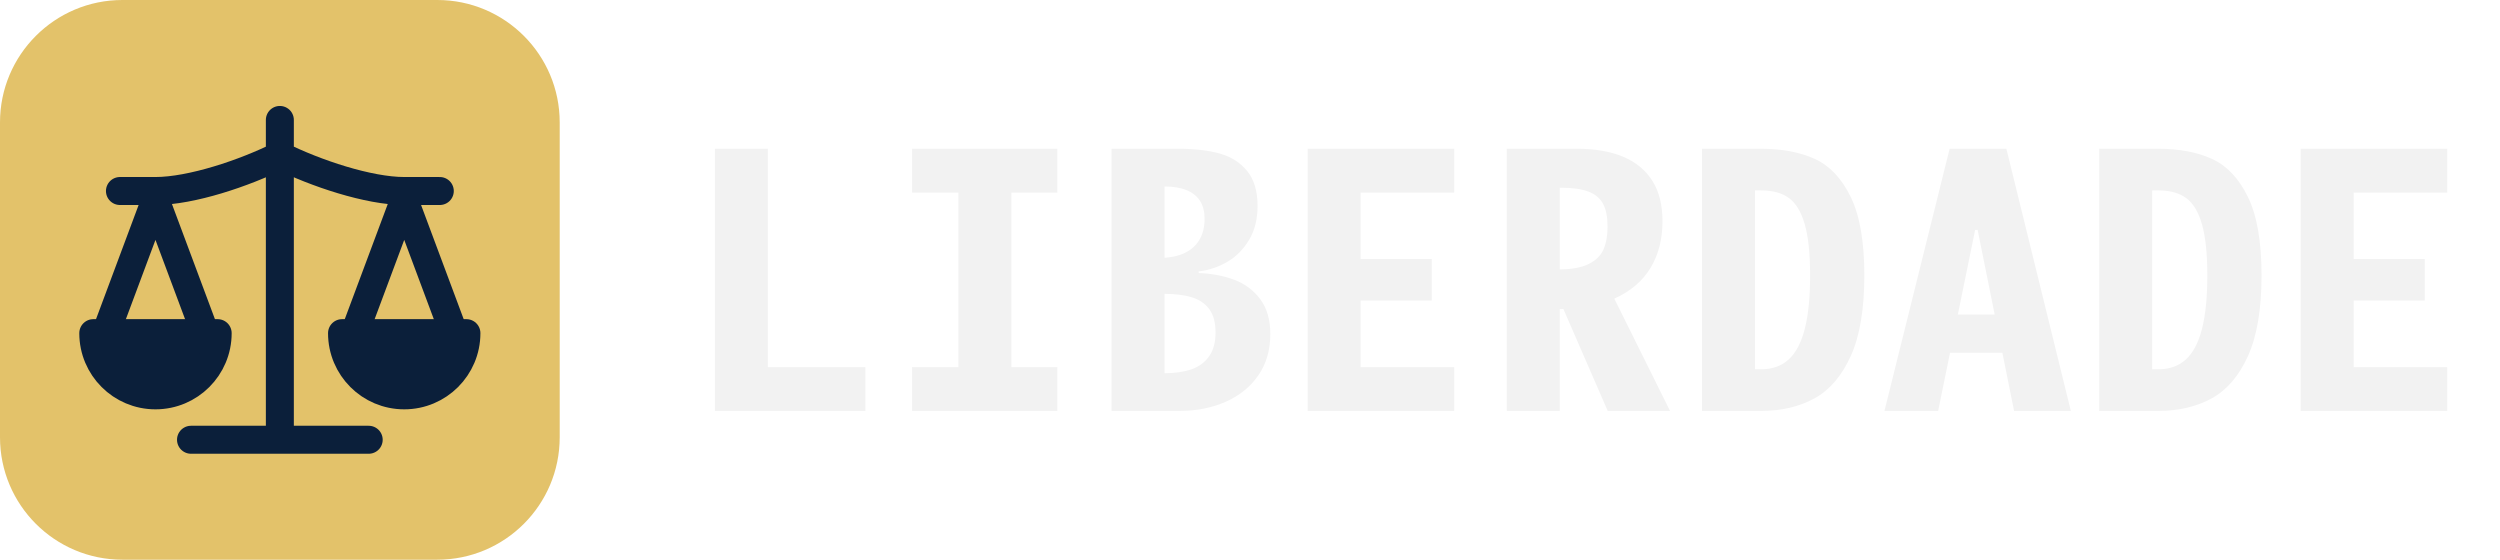
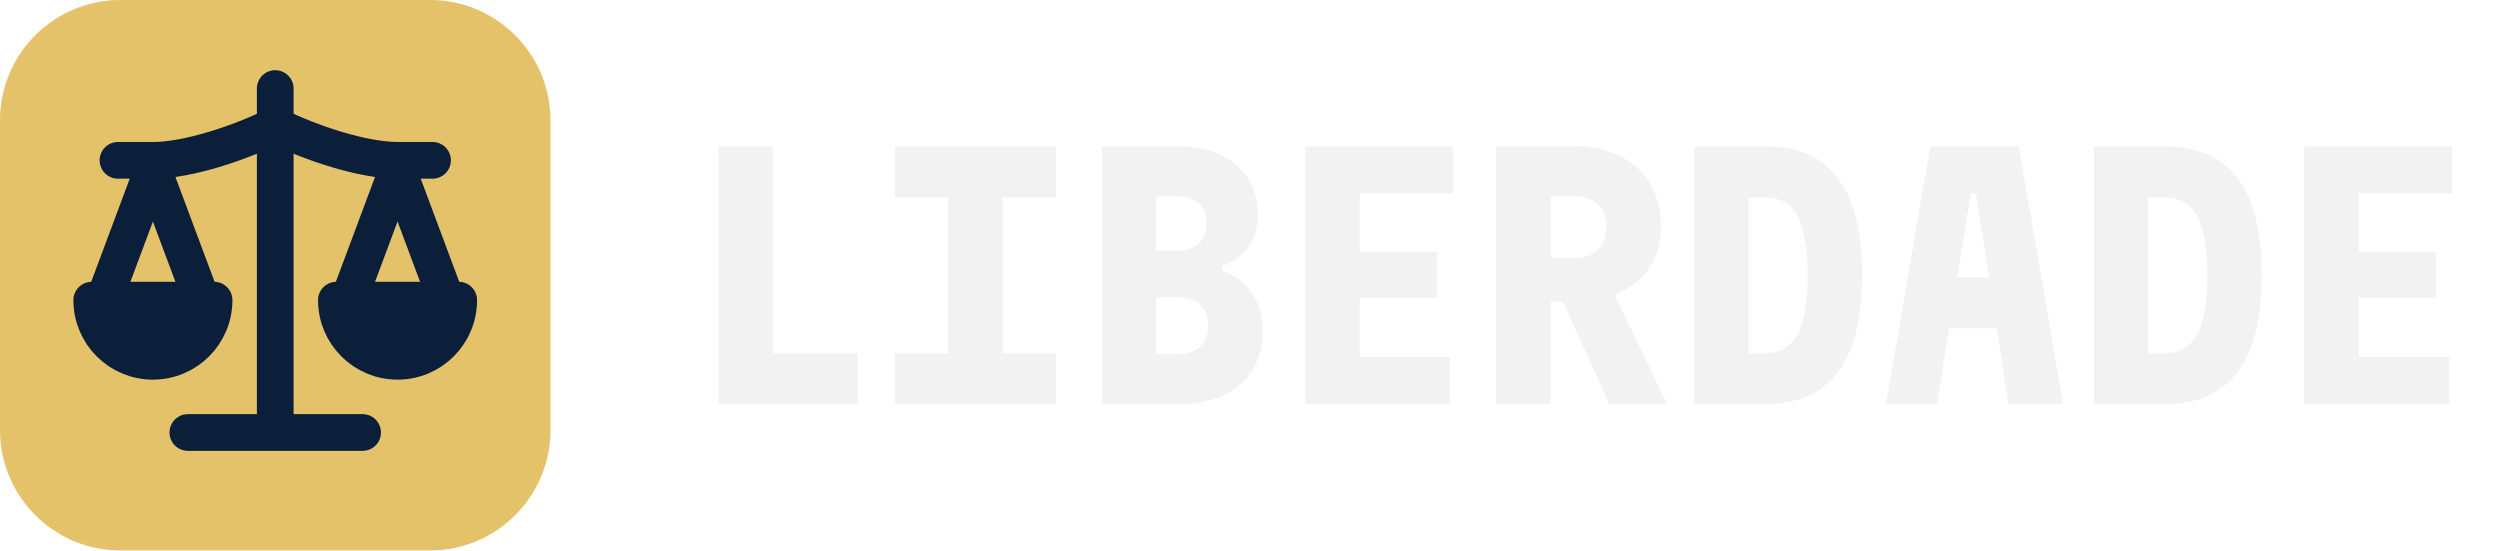
- <svg xmlns="http://www.w3.org/2000/svg" width="536" height="120" viewBox="0 0 536 120">
+ <svg xmlns="http://www.w3.org/2000/svg" width="545" height="120" viewBox="0 0 545 120">
  <rect width="120" height="120" rx="26.25" fill="#e3c26a" />
-   <g transform="translate(12.000 12.000) scale(4)" fill="none" stroke="none" stroke-width="1.5" stroke-linecap="round" stroke-linejoin="round">
-     <path d="M 12 3.429 v 17.143 M 7.238 20.571 h 9.524 M 3.429 7.238 h 1.905 c 1.905 0 4.762 -0.952 6.667 -1.905 1.905 0.952 4.762 1.905 6.667 1.905 h 1.905 M 5.333 7.714 2.667 14.857 M 5.333 7.714 8 14.857 M 18.667 7.714 16 14.857 M 18.667 7.714 21.333 14.857" fill="none" stroke="#0b1f3a" />
-     <path d="M 2 14.857 h 6.667 a 3.333 3.333 0 0 1 -6.667 0 z" fill="#0b1f3a" stroke="#0b1f3a" />
-     <path d="M 15.333 14.857 h 6.667 a 3.333 3.333 0 0 1 -6.667 0 z" fill="#0b1f3a" stroke="#0b1f3a" />
+   <g transform="translate(12.000 12.000) scale(4)" fill="none" stroke="none" stroke-width="2" stroke-linecap="round" stroke-linejoin="round">
+     <path d="M 12 1.825 V 20.571 M 7.238 20.571 h 9.524 M 3.429 5.738 h 1.905 c 1.905 0 4.762 -0.952 6.667 -1.905 1.905 0.952 4.762 1.905 6.667 1.905 h 1.905 M 5.333 6.214 2.667 13.357 M 5.333 6.214 8 13.357 M 18.667 6.214 16 13.357 M 18.667 6.214 21.333 13.357" fill="none" stroke="#0b1f3a" />
+     <path d="M 2 13.357 h 6.667 a 3.333 3.333 0 0 1 -6.667 0 z" fill="#0b1f3a" stroke="#0b1f3a" />
+     <path d="M 15.333 13.357 h 6.667 a 3.333 3.333 0 0 1 -6.667 0 z" fill="#0b1f3a" stroke="#0b1f3a" />
  </g>
-   <path fill="#f2f2f2" d="M153.274 88.105V31.895H164.632V88.105ZM185.537 88.105H159.165V78.711H185.537Z M205.48 88.105V31.895H216.838V88.105ZM226.694 31.895V41.289H195.547V31.895ZM195.547 78.711H226.694V88.105H195.547Z M238.321 88.105V31.895H249.678V88.105ZM269.621 44.138Q269.621 48.412 267.793 51.453Q265.964 54.495 263.115 56.15Q260.266 57.806 256.993 58.191V58.537Q261.113 58.691 264.559 59.962Q268.005 61.232 270.18 64.12Q272.355 67.007 272.355 71.627Q272.355 76.748 269.795 80.463Q267.234 84.178 262.788 86.142Q258.341 88.105 252.835 88.105H247.137V80.02H249.64Q252.989 80.02 255.415 79.192Q257.84 78.365 259.226 76.401Q260.612 74.438 260.612 71.319Q260.612 68.085 259.265 66.276Q257.917 64.466 255.511 63.735Q253.105 63.003 249.64 63.003H242.055L242.017 55.303H248.446Q251.603 55.303 253.779 54.341Q255.954 53.378 257.109 51.492Q258.264 49.605 258.264 46.872Q258.264 44.639 257.301 43.099Q256.339 41.559 254.395 40.769Q252.45 39.98 249.64 39.98H244.827V31.895H252.604Q257.879 31.895 261.556 32.934Q265.232 33.974 267.427 36.708Q269.621 39.441 269.621 44.138Z M280.363 88.105V31.895H291.721V88.105ZM311.779 88.105H286.022V78.711H311.779ZM306.966 64.428H286.985V55.534H306.966ZM286.022 41.289V31.895H311.779V41.289Z M358.056 88.105H344.697L333.762 62.965L345.043 61.887ZM323.06 88.105V31.895H334.417V88.105ZM344.658 48.604Q344.658 45.486 343.696 43.695Q342.733 41.905 340.558 41.077Q338.382 40.25 334.687 40.25H329.143V31.895H338.151Q343.927 31.895 348.008 33.608Q352.089 35.322 354.264 38.767Q356.439 42.213 356.439 47.411Q356.439 53.224 353.86 57.459Q351.28 61.694 346.198 63.985Q341.116 66.276 333.916 66.276H329.759V57.767H334.109Q338.267 57.767 340.596 56.612Q342.925 55.457 343.792 53.474Q344.658 51.492 344.658 48.604Z M364.909 88.105V31.895H376.267V88.105ZM377.614 40.827H370.107V31.895H377.537Q384.352 31.895 389.126 34.09Q393.9 36.284 396.806 42.252Q399.713 48.219 399.713 59.038Q399.713 69.895 396.806 76.324Q393.9 82.754 388.991 85.429Q384.082 88.105 377.537 88.105H370.107V79.173H377.614Q381.195 79.173 383.505 77.055Q385.815 74.938 386.95 70.491Q388.086 66.044 388.086 59.038Q388.086 52.108 386.95 48.123Q385.815 44.138 383.582 42.483Q381.349 40.827 377.614 40.827Z M431.822 88.105 424.007 49.297H423.468L415.537 88.105H404.025L418.001 31.895H430.167L443.988 88.105ZM411.995 67.431H437.482V75.631H411.995Z M450.071 88.105V31.895H461.429V88.105ZM462.776 40.827H455.269V31.895H462.699Q469.514 31.895 474.288 34.09Q479.062 36.284 481.968 42.252Q484.875 48.219 484.875 59.038Q484.875 69.895 481.968 76.324Q479.062 82.754 474.153 85.429Q469.244 88.105 462.699 88.105H455.269V79.173H462.776Q466.357 79.173 468.667 77.055Q470.977 74.938 472.112 70.491Q473.248 66.044 473.248 59.038Q473.248 52.108 472.112 48.123Q470.977 44.138 468.744 42.483Q466.511 40.827 462.776 40.827Z M493.268 88.105V31.895H504.626V88.105ZM524.684 88.105H498.928V78.711H524.684ZM519.872 64.428H499.89V55.534H519.872ZM498.928 41.289V31.895H524.684V41.289Z" />
+   <path fill="#f2f2f2" d="M156.642 88.105V31.895H168.517V77.004H186.996V88.105Z M195.076 88.105V77.004H206.739V42.996H195.076V31.895H230.207V42.996H218.544V77.004H230.207V88.105Z M240.184 88.105V31.895H256.626Q264.776 31.895 269.484 35.97Q274.191 40.045 274.191 47.142Q274.191 50.866 272.154 53.747Q270.116 56.627 266.533 57.962V59.087Q270.608 60.422 272.927 63.935Q275.245 67.448 275.245 72.155Q275.245 79.603 270.327 83.854Q265.409 88.105 256.837 88.105ZM252.059 77.214H256.626Q259.858 77.214 261.614 75.598Q263.371 73.982 263.371 71.031Q263.371 68.08 261.614 66.429Q259.858 64.778 256.626 64.778H252.059ZM252.059 54.66H256.415Q259.577 54.66 261.298 53.114Q263.02 51.569 263.02 48.688Q263.02 45.877 261.298 44.331Q259.577 42.786 256.415 42.786H252.059Z M284.52 88.105V31.895H316.771V42.153H296.394V54.941H313.257V64.918H296.394V77.847H316.068V88.105Z M326.186 88.105V31.895H343.119Q348.81 31.895 353.096 34.003Q357.382 36.111 359.736 40.045Q362.09 43.98 362.09 49.461Q362.09 54.449 359.736 58.103Q357.382 61.757 353.096 63.759Q348.81 65.762 343.119 65.762H338.06V88.105ZM350.848 88.105 339.887 63.864H351.761L363.425 88.105ZM338.06 56.276H343.119Q346.492 56.276 348.354 54.484Q350.215 52.693 350.215 49.531Q350.215 46.369 348.354 44.577Q346.492 42.786 343.119 42.786H338.06Z M369.327 88.105V31.895H384.714Q395.394 31.895 400.664 38.851Q405.934 45.807 405.934 60.0Q405.934 74.193 400.664 81.149Q395.394 88.105 384.714 88.105ZM381.201 77.004H384.714Q389.633 77.004 391.846 72.963Q394.059 68.923 394.059 60.0Q394.059 51.077 391.846 47.037Q389.633 42.996 384.714 42.996H381.201Z M411.133 88.105 420.829 31.895H440.081L449.777 88.105H437.833L430.807 42.224H429.612L422.235 88.105ZM418.511 71.593V60.492H442.33V71.593Z M456.452 88.105V31.895H471.84Q482.52 31.895 487.789 38.851Q493.059 45.807 493.059 60.0Q493.059 74.193 487.789 81.149Q482.52 88.105 471.84 88.105ZM468.327 77.004H471.84Q476.758 77.004 478.972 72.963Q481.185 68.923 481.185 60.0Q481.185 51.077 478.972 47.037Q476.758 42.996 471.84 42.996H468.327Z M502.334 88.105V31.895H534.584V42.153H514.208V54.941H531.071V64.918H514.208V77.847H533.882V88.105Z" />
</svg>
